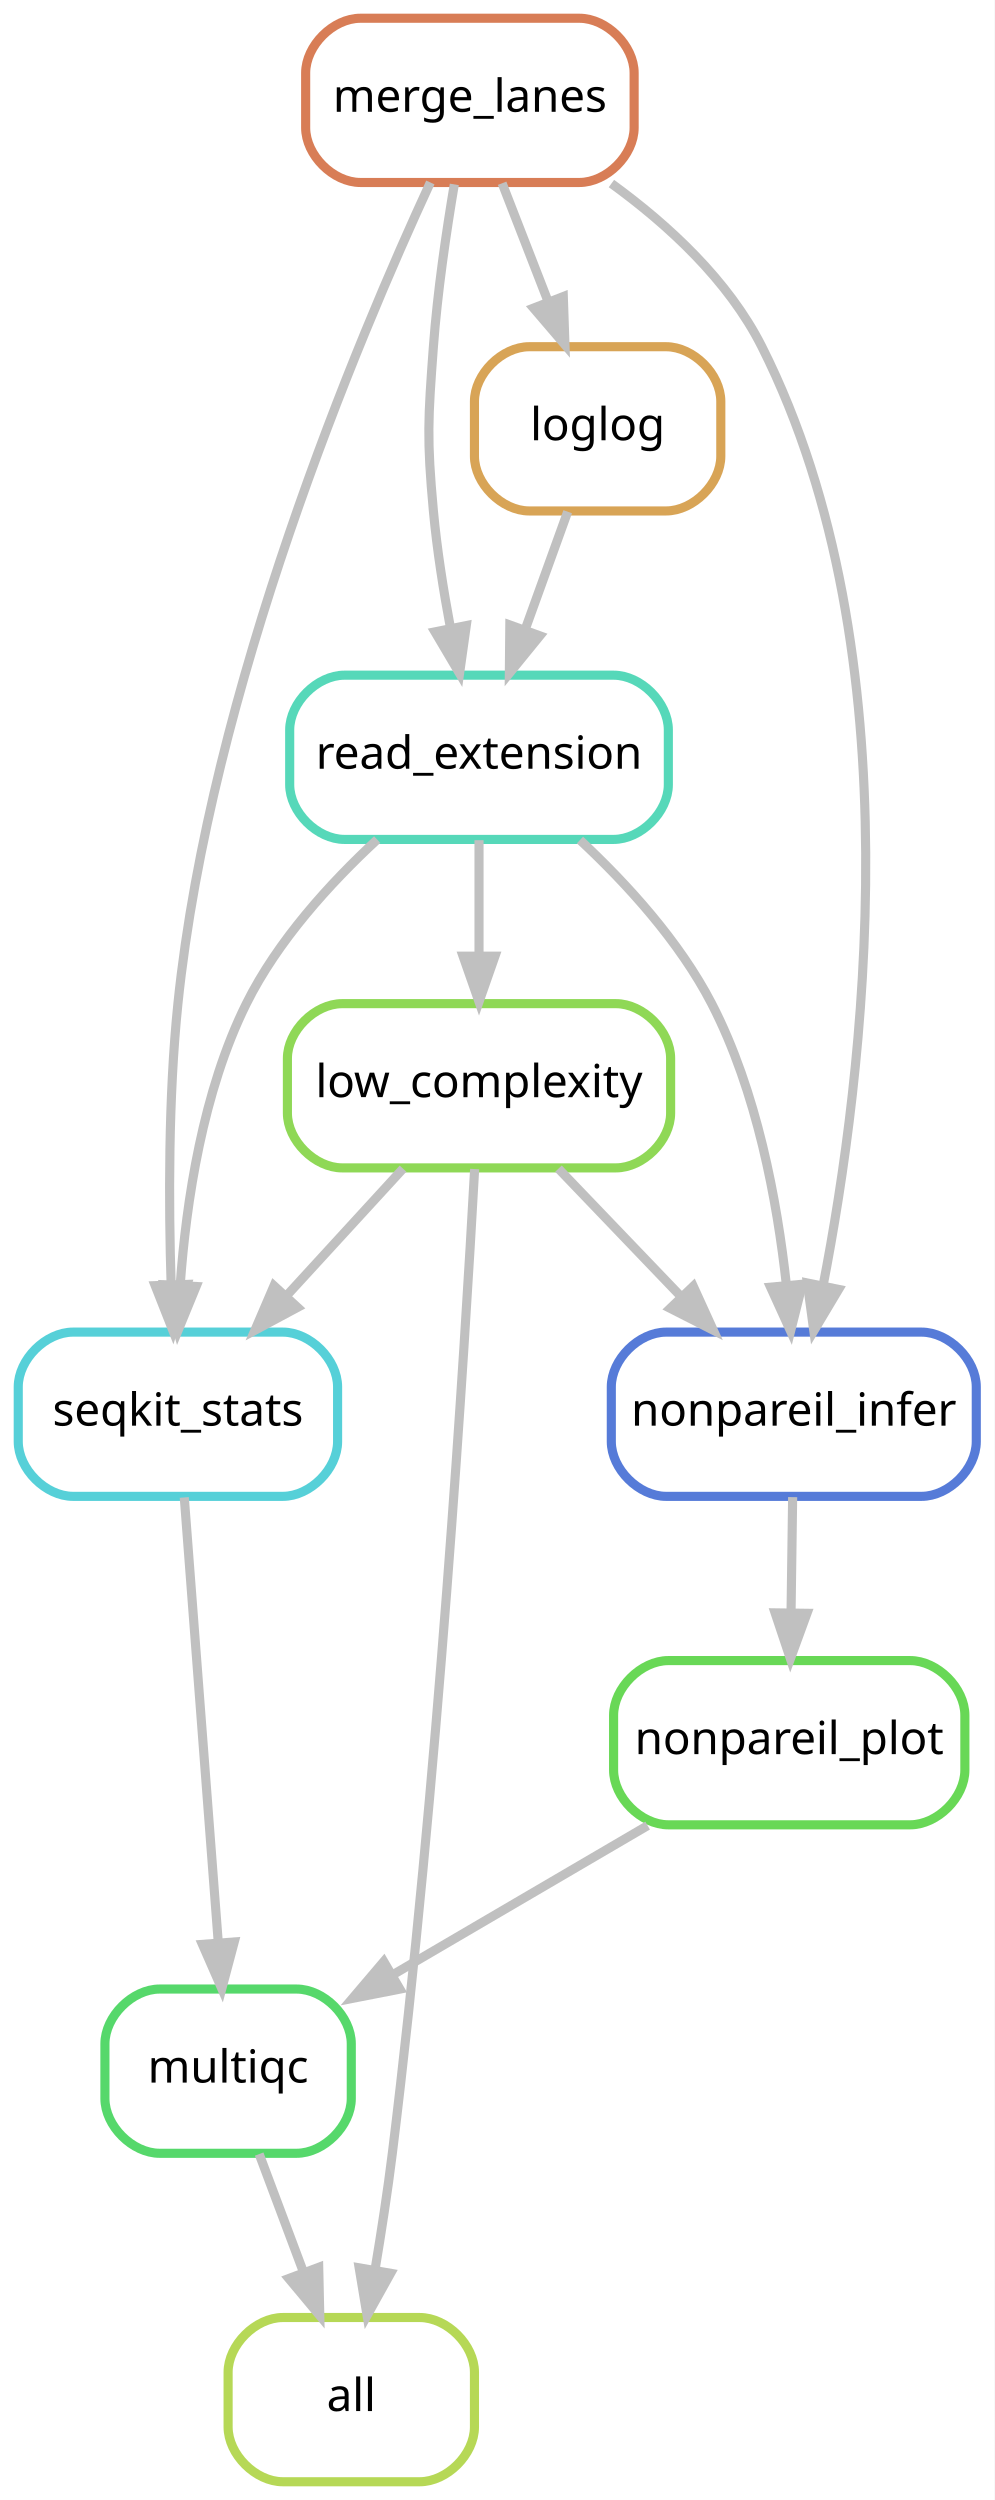
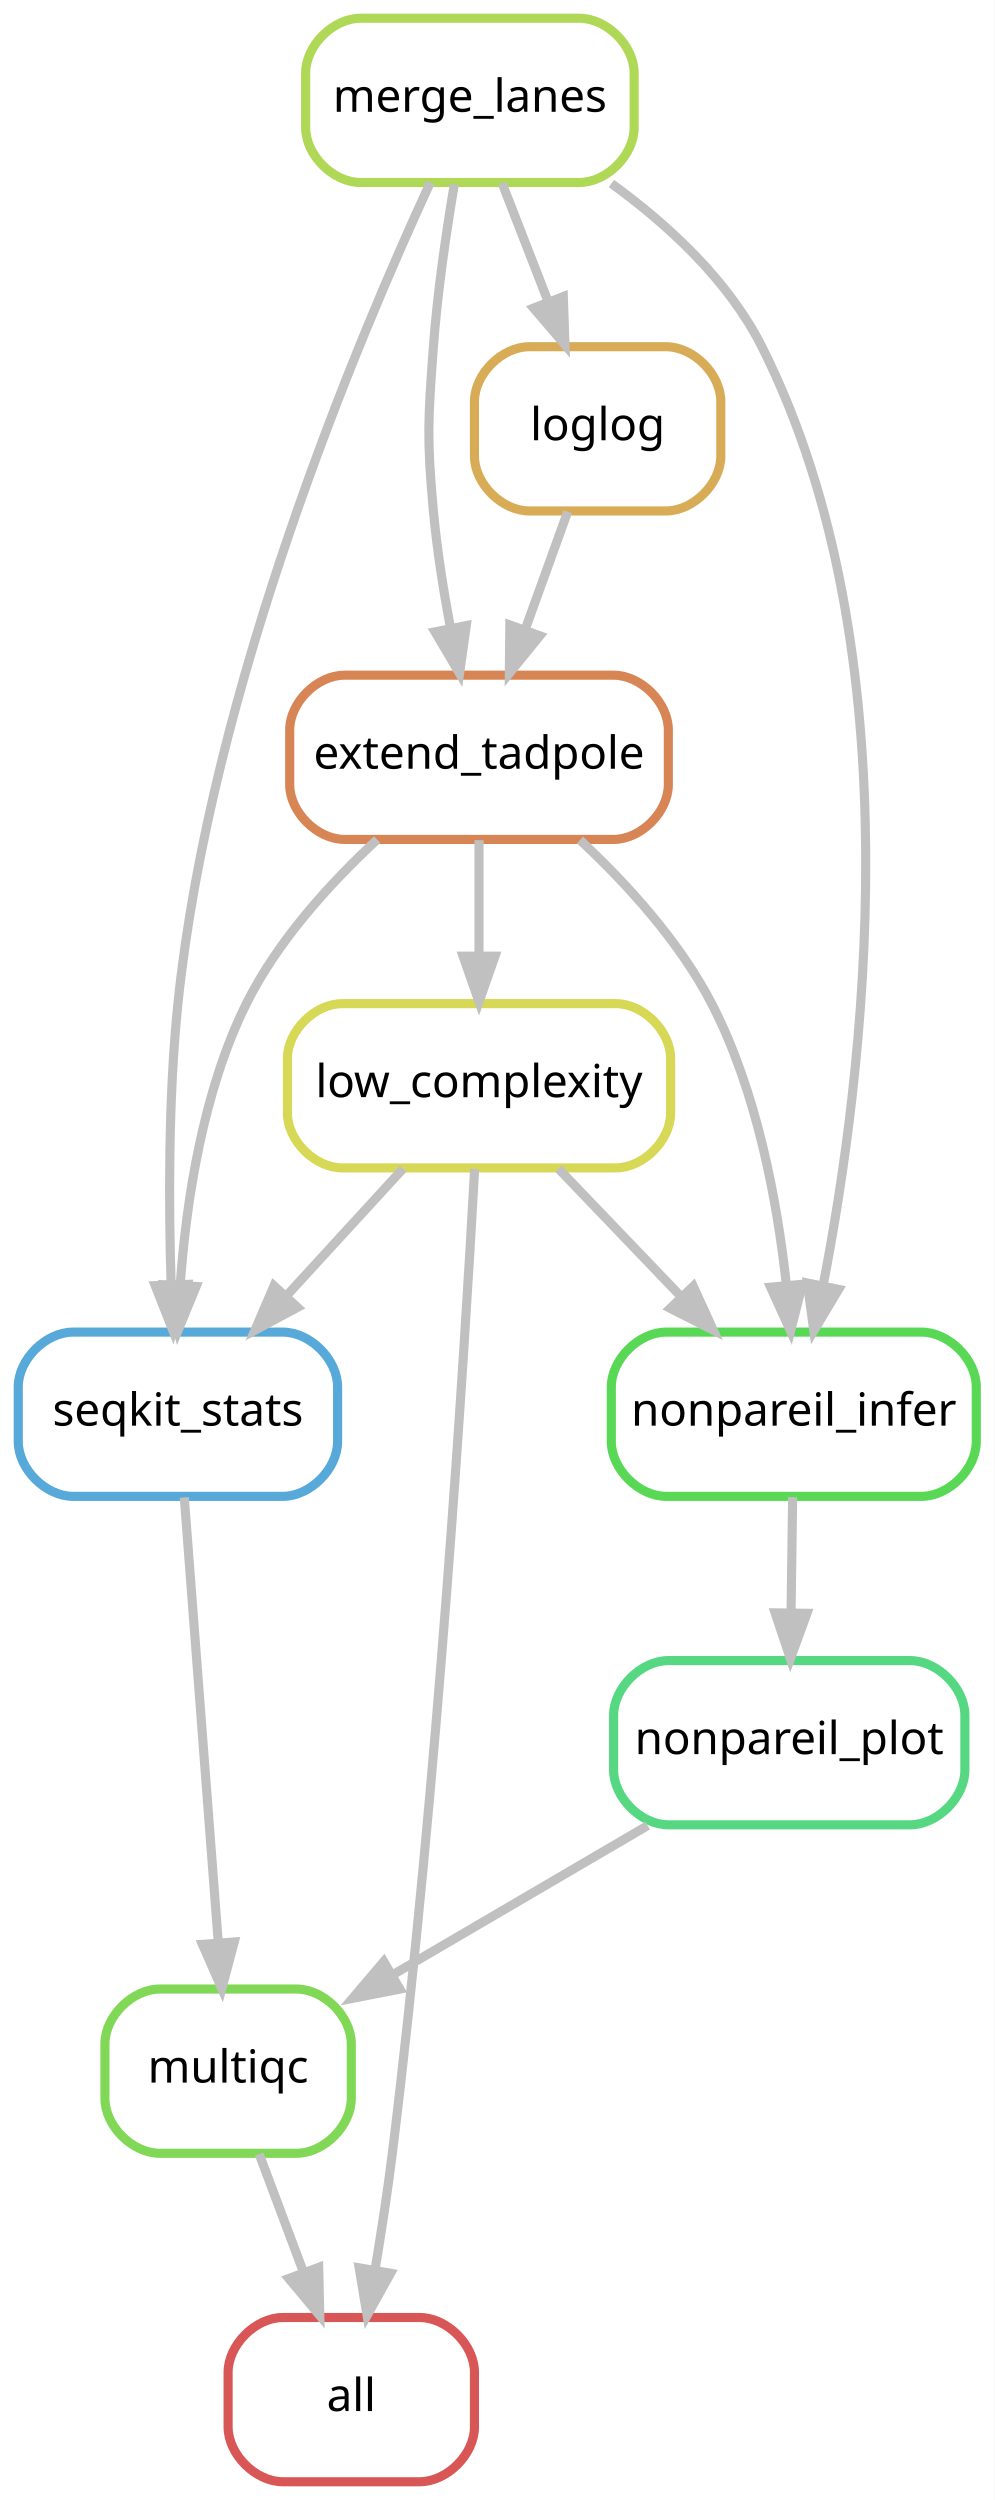
<svg xmlns="http://www.w3.org/2000/svg" width="218pt" height="548pt" viewBox="0.00 0.00 218.00 548.00">
  <g id="graph0" class="graph" transform="scale(1 1) rotate(0) translate(4 544)">
    <polygon fill="#ffffff" stroke="transparent" points="-4,4 -4,-544 214,-544 214,4 -4,4" />
    <g id="node1" class="node">
-       <path fill="none" stroke="#b6d856" stroke-width="2" d="M88,-36C88,-36 58,-36 58,-36 52,-36 46,-30 46,-24 46,-24 46,-12 46,-12 46,-6 52,0 58,0 58,0 88,0 88,0 94,0 100,-6 100,-12 100,-12 100,-24 100,-24 100,-30 94,-36 88,-36" />
+       <path fill="none" stroke="#d85656" stroke-width="2" d="M88,-36C88,-36 58,-36 58,-36 52,-36 46,-30 46,-24 46,-24 46,-12 46,-12 46,-6 52,0 58,0 58,0 88,0 88,0 94,0 100,-6 100,-12 100,-12 100,-24 100,-24 100,-30 94,-36 88,-36" />
      <text text-anchor="middle" x="73" y="-15.5" font-family="sans" font-size="10.00" fill="#000000">all</text>
    </g>
    <g id="node2" class="node">
-       <path fill="none" stroke="#56d86b" stroke-width="2" d="M61,-108C61,-108 31,-108 31,-108 25,-108 19,-102 19,-96 19,-96 19,-84 19,-84 19,-78 25,-72 31,-72 31,-72 61,-72 61,-72 67,-72 73,-78 73,-84 73,-84 73,-96 73,-96 73,-102 67,-108 61,-108" />
+       <path fill="none" stroke="#80d856" stroke-width="2" d="M61,-108C61,-108 31,-108 31,-108 25,-108 19,-102 19,-96 19,-96 19,-84 19,-84 19,-78 25,-72 31,-72 31,-72 61,-72 61,-72 67,-72 73,-78 73,-84 73,-84 73,-96 73,-96 73,-102 67,-108 61,-108" />
      <text text-anchor="middle" x="46" y="-87.5" font-family="sans" font-size="10.00" fill="#000000">multiqc</text>
    </g>
    <g id="edge1" class="edge">
      <path fill="none" stroke="#c0c0c0" stroke-width="2" d="M52.813,-71.831C55.764,-63.962 59.286,-54.571 62.555,-45.853" />
      <polygon fill="#c0c0c0" stroke="#c0c0c0" stroke-width="2" points="65.861,-47.005 66.095,-36.413 59.307,-44.548 65.861,-47.005" />
    </g>
    <g id="node3" class="node">
-       <path fill="none" stroke="#56d0d8" stroke-width="2" d="M58,-252C58,-252 12,-252 12,-252 6,-252 0,-246 0,-240 0,-240 0,-228 0,-228 0,-222 6,-216 12,-216 12,-216 58,-216 58,-216 64,-216 70,-222 70,-228 70,-228 70,-240 70,-240 70,-246 64,-252 58,-252" />
+       <path fill="none" stroke="#56a9d8" stroke-width="2" d="M58,-252C58,-252 12,-252 12,-252 6,-252 0,-246 0,-240 0,-240 0,-228 0,-228 0,-222 6,-216 12,-216 12,-216 58,-216 58,-216 64,-216 70,-222 70,-228 70,-228 70,-240 70,-240 70,-246 64,-252 58,-252" />
      <text text-anchor="middle" x="35" y="-231.5" font-family="sans" font-size="10.00" fill="#000000">seqkit_stats</text>
    </g>
-     <g id="edge3" class="edge">
+     <g id="edge4" class="edge">
      <path fill="none" stroke="#c0c0c0" stroke-width="2" d="M36.393,-215.762C38.269,-191.201 41.627,-147.247 43.834,-118.354" />
      <polygon fill="#c0c0c0" stroke="#c0c0c0" stroke-width="2" points="47.346,-118.327 44.618,-108.09 40.367,-117.794 47.346,-118.327" />
    </g>
    <g id="node4" class="node">
-       <path fill="none" stroke="#d87d56" stroke-width="2" d="M123,-540C123,-540 75,-540 75,-540 69,-540 63,-534 63,-528 63,-528 63,-516 63,-516 63,-510 69,-504 75,-504 75,-504 123,-504 123,-504 129,-504 135,-510 135,-516 135,-516 135,-528 135,-528 135,-534 129,-540 123,-540" />
+       <path fill="none" stroke="#afd856" stroke-width="2" d="M123,-540C123,-540 75,-540 75,-540 69,-540 63,-534 63,-528 63,-528 63,-516 63,-516 63,-510 69,-504 75,-504 75,-504 123,-504 123,-504 129,-504 135,-510 135,-516 135,-516 135,-528 135,-528 135,-534 129,-540 123,-540" />
      <text text-anchor="middle" x="99" y="-519.5" font-family="sans" font-size="10.00" fill="#000000">merge_lanes</text>
    </g>
-     <g id="edge6" class="edge">
+     <g id="edge5" class="edge">
      <path fill="none" stroke="#c0c0c0" stroke-width="2" d="M90.333,-503.999C74.555,-469.873 42.111,-392.997 35,-324 32.881,-303.438 32.952,-280.093 33.516,-262.333" />
      <polygon fill="#c0c0c0" stroke="#c0c0c0" stroke-width="2" points="37.013,-262.456 33.903,-252.328 30.018,-262.185 37.013,-262.456" />
    </g>
    <g id="node6" class="node">
-       <path fill="none" stroke="#567bd8" stroke-width="2" d="M198,-252C198,-252 142,-252 142,-252 136,-252 130,-246 130,-240 130,-240 130,-228 130,-228 130,-222 136,-216 142,-216 142,-216 198,-216 198,-216 204,-216 210,-222 210,-228 210,-228 210,-240 210,-240 210,-246 204,-252 198,-252" />
+       <path fill="none" stroke="#59d856" stroke-width="2" d="M198,-252C198,-252 142,-252 142,-252 136,-252 130,-246 130,-240 130,-240 130,-228 130,-228 130,-222 136,-216 142,-216 142,-216 198,-216 198,-216 204,-216 210,-222 210,-228 210,-228 210,-240 210,-240 210,-246 204,-252 198,-252" />
      <text text-anchor="middle" x="170" y="-231.5" font-family="sans" font-size="10.00" fill="#000000">nonpareil_infer</text>
    </g>
-     <g id="edge10" class="edge">
+     <g id="edge9" class="edge">
      <path fill="none" stroke="#c0c0c0" stroke-width="2" d="M130.022,-503.77C142.517,-494.699 155.681,-482.545 163,-468 196.896,-400.635 185.334,-307.995 176.403,-262.107" />
      <polygon fill="#c0c0c0" stroke="#c0c0c0" stroke-width="2" points="179.823,-261.363 174.387,-252.269 172.966,-262.768 179.823,-261.363" />
    </g>
    <g id="node7" class="node">
-       <path fill="none" stroke="#56d8b9" stroke-width="2" d="M130.5,-396C130.5,-396 71.5,-396 71.5,-396 65.5,-396 59.5,-390 59.5,-384 59.5,-384 59.5,-372 59.5,-372 59.5,-366 65.5,-360 71.5,-360 71.5,-360 130.5,-360 130.5,-360 136.5,-360 142.5,-366 142.5,-372 142.5,-372 142.5,-384 142.5,-384 142.5,-390 136.5,-396 130.5,-396" />
-       <text text-anchor="middle" x="101" y="-375.5" font-family="sans" font-size="10.00" fill="#000000">read_extension</text>
+       <path fill="none" stroke="#d88556" stroke-width="2" d="M130.5,-396C130.5,-396 71.5,-396 71.5,-396 65.5,-396 59.5,-390 59.5,-384 59.5,-384 59.5,-372 59.5,-372 59.5,-366 65.5,-360 71.5,-360 71.5,-360 130.5,-360 130.5,-360 136.5,-360 142.5,-366 142.5,-372 142.5,-372 142.5,-384 142.5,-384 142.5,-390 136.5,-396 130.5,-396" />
+       <text text-anchor="middle" x="101" y="-375.5" font-family="sans" font-size="10.00" fill="#000000">extend_tadpole</text>
    </g>
    <g id="edge12" class="edge">
      <path fill="none" stroke="#c0c0c0" stroke-width="2" d="M95.585,-503.58C93.829,-493.177 91.877,-479.909 91,-468 89.824,-452.043 89.537,-447.933 91,-432 91.772,-423.589 93.208,-414.532 94.755,-406.284" />
      <polygon fill="#c0c0c0" stroke="#c0c0c0" stroke-width="2" points="98.207,-406.87 96.733,-396.378 91.342,-405.499 98.207,-406.87" />
    </g>
    <g id="node8" class="node">
-       <path fill="none" stroke="#d8a456" stroke-width="2" d="M142,-468C142,-468 112,-468 112,-468 106,-468 100,-462 100,-456 100,-456 100,-444 100,-444 100,-438 106,-432 112,-432 112,-432 142,-432 142,-432 148,-432 154,-438 154,-444 154,-444 154,-456 154,-456 154,-462 148,-468 142,-468" />
+       <path fill="none" stroke="#d8ac56" stroke-width="2" d="M142,-468C142,-468 112,-468 112,-468 106,-468 100,-462 100,-456 100,-456 100,-444 100,-444 100,-438 106,-432 112,-432 112,-432 142,-432 142,-432 148,-432 154,-438 154,-444 154,-444 154,-456 154,-456 154,-462 148,-468 142,-468" />
      <text text-anchor="middle" x="127" y="-447.5" font-family="sans" font-size="10.00" fill="#000000">loglog</text>
    </g>
    <g id="edge14" class="edge">
      <path fill="none" stroke="#c0c0c0" stroke-width="2" d="M106.066,-503.831C109.126,-495.962 112.778,-486.571 116.168,-477.853" />
      <polygon fill="#c0c0c0" stroke="#c0c0c0" stroke-width="2" points="119.477,-479.002 119.839,-468.413 112.953,-476.465 119.477,-479.002" />
    </g>
    <g id="node5" class="node">
-       <path fill="none" stroke="#68d856" stroke-width="2" d="M195.5,-180C195.5,-180 142.5,-180 142.5,-180 136.5,-180 130.5,-174 130.5,-168 130.5,-168 130.5,-156 130.5,-156 130.5,-150 136.5,-144 142.5,-144 142.5,-144 195.5,-144 195.5,-144 201.5,-144 207.5,-150 207.5,-156 207.5,-156 207.5,-168 207.5,-168 207.5,-174 201.5,-180 195.5,-180" />
+       <path fill="none" stroke="#56d882" stroke-width="2" d="M195.5,-180C195.5,-180 142.5,-180 142.5,-180 136.5,-180 130.5,-174 130.5,-168 130.5,-168 130.5,-156 130.5,-156 130.5,-150 136.5,-144 142.5,-144 142.5,-144 195.5,-144 195.5,-144 201.5,-144 207.5,-150 207.5,-156 207.5,-156 207.5,-168 207.5,-168 207.5,-174 201.5,-180 195.5,-180" />
      <text text-anchor="middle" x="169" y="-159.5" font-family="sans" font-size="10.00" fill="#000000">nonpareil_plot</text>
    </g>
-     <g id="edge4" class="edge">
+     <g id="edge3" class="edge">
      <path fill="none" stroke="#c0c0c0" stroke-width="2" d="M137.962,-143.831C120.993,-133.898 99.885,-121.542 82.172,-111.174" />
      <polygon fill="#c0c0c0" stroke="#c0c0c0" stroke-width="2" points="83.658,-107.988 73.26,-105.957 80.121,-114.029 83.658,-107.988" />
    </g>
    <g id="edge8" class="edge">
      <path fill="none" stroke="#c0c0c0" stroke-width="2" d="M169.748,-215.831C169.641,-208.131 169.513,-198.974 169.395,-190.417" />
      <polygon fill="#c0c0c0" stroke="#c0c0c0" stroke-width="2" points="172.894,-190.364 169.256,-180.413 165.895,-190.461 172.894,-190.364" />
    </g>
    <g id="edge7" class="edge">
      <path fill="none" stroke="#c0c0c0" stroke-width="2" d="M78.68,-359.965C68.326,-350.378 56.826,-337.743 50,-324 40.458,-304.788 36.813,-280.717 35.498,-262.304" />
      <polygon fill="#c0c0c0" stroke="#c0c0c0" stroke-width="2" points="38.986,-261.998 34.965,-252.196 31.996,-262.366 38.986,-261.998" />
    </g>
    <g id="edge11" class="edge">
      <path fill="none" stroke="#c0c0c0" stroke-width="2" d="M123.13,-359.869C133.438,-350.258 144.953,-337.632 152,-324 161.909,-304.831 166.372,-280.758 168.377,-262.333" />
      <polygon fill="#c0c0c0" stroke="#c0c0c0" stroke-width="2" points="171.877,-262.493 169.296,-252.217 164.906,-261.859 171.877,-262.493" />
    </g>
    <g id="node9" class="node">
-       <path fill="none" stroke="#8fd856" stroke-width="2" d="M131,-324C131,-324 71,-324 71,-324 65,-324 59,-318 59,-312 59,-312 59,-300 59,-300 59,-294 65,-288 71,-288 71,-288 131,-288 131,-288 137,-288 143,-294 143,-300 143,-300 143,-312 143,-312 143,-318 137,-324 131,-324" />
+       <path fill="none" stroke="#d6d856" stroke-width="2" d="M131,-324C131,-324 71,-324 71,-324 65,-324 59,-318 59,-312 59,-312 59,-300 59,-300 59,-294 65,-288 71,-288 71,-288 131,-288 131,-288 137,-288 143,-294 143,-300 143,-300 143,-312 143,-312 143,-318 137,-324 131,-324" />
      <text text-anchor="middle" x="101" y="-303.5" font-family="sans" font-size="10.00" fill="#000000">low_complexity</text>
    </g>
    <g id="edge15" class="edge">
      <path fill="none" stroke="#c0c0c0" stroke-width="2" d="M101,-359.831C101,-352.131 101,-342.974 101,-334.417" />
      <polygon fill="#c0c0c0" stroke="#c0c0c0" stroke-width="2" points="104.5,-334.413 101,-324.413 97.5,-334.413 104.5,-334.413" />
    </g>
    <g id="edge13" class="edge">
      <path fill="none" stroke="#c0c0c0" stroke-width="2" d="M120.439,-431.831C117.597,-423.962 114.206,-414.571 111.058,-405.853" />
      <polygon fill="#c0c0c0" stroke="#c0c0c0" stroke-width="2" points="114.338,-404.63 107.649,-396.413 107.754,-407.008 114.338,-404.63" />
    </g>
    <g id="edge2" class="edge">
      <path fill="none" stroke="#c0c0c0" stroke-width="2" d="M100.042,-287.742C97.856,-248.272 91.908,-152.092 82,-72 80.966,-63.644 79.57,-54.604 78.186,-46.354" />
      <polygon fill="#c0c0c0" stroke="#c0c0c0" stroke-width="2" points="81.624,-45.694 76.468,-36.438 74.727,-46.889 81.624,-45.694" />
    </g>
-     <g id="edge5" class="edge">
+     <g id="edge6" class="edge">
      <path fill="none" stroke="#c0c0c0" stroke-width="2" d="M84.345,-287.831C76.589,-279.369 67.22,-269.149 58.739,-259.897" />
      <polygon fill="#c0c0c0" stroke="#c0c0c0" stroke-width="2" points="61.216,-257.42 51.879,-252.413 56.056,-262.15 61.216,-257.42" />
    </g>
-     <g id="edge9" class="edge">
+     <g id="edge10" class="edge">
      <path fill="none" stroke="#c0c0c0" stroke-width="2" d="M118.412,-287.831C126.521,-279.369 136.316,-269.149 145.182,-259.897" />
      <polygon fill="#c0c0c0" stroke="#c0c0c0" stroke-width="2" points="147.962,-262.055 152.354,-252.413 142.908,-257.212 147.962,-262.055" />
    </g>
  </g>
</svg>
